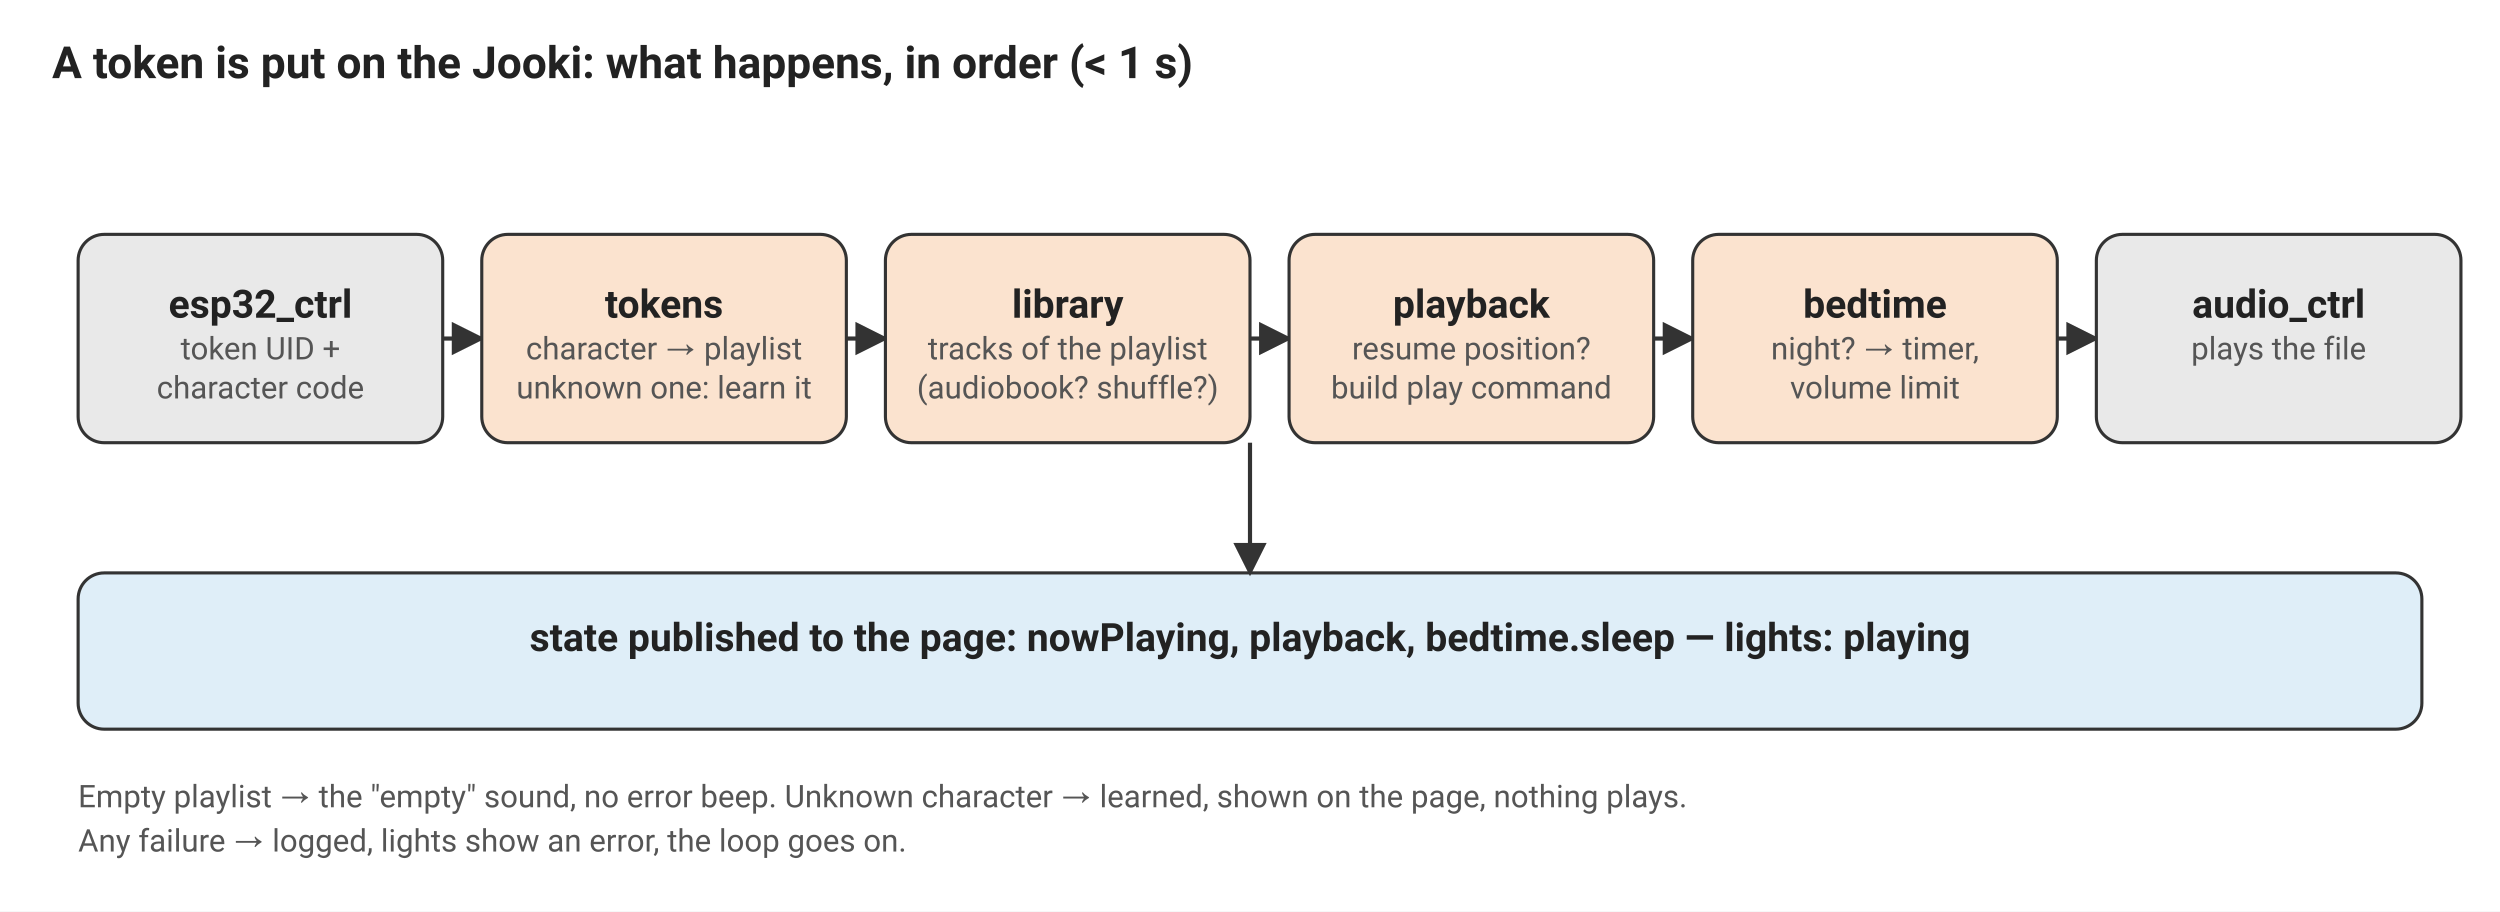
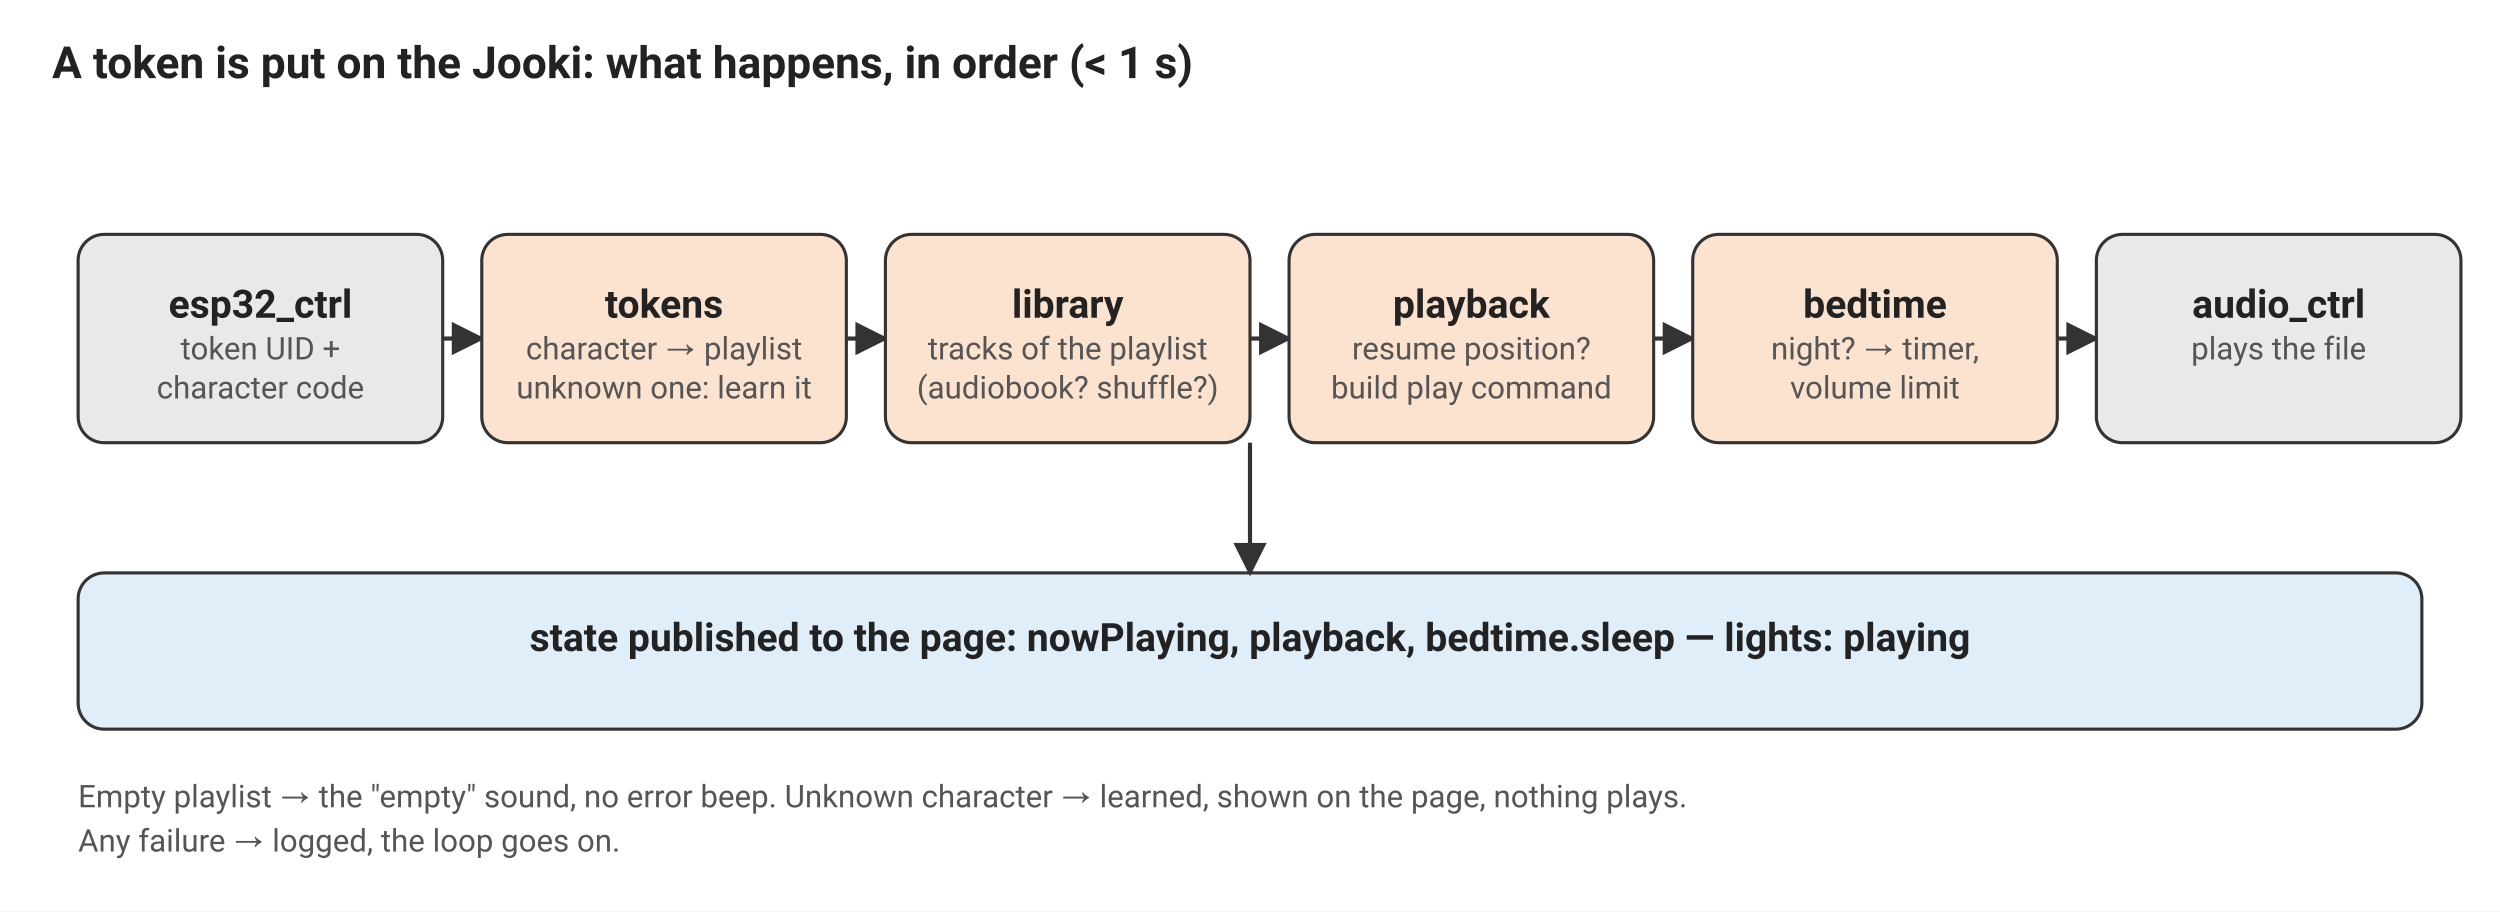
<svg xmlns="http://www.w3.org/2000/svg" viewBox="0 0 960 350" width="960" height="350" role="img" aria-label="Token sequence">
  <style>
text{font-family:system-ui,-apple-system,"Segoe UI",Roboto,Helvetica,Arial,sans-serif;font-size:14px;fill:#222}
.t{font-weight:700;font-size:15px}.s{font-size:12px;fill:#555}.h{font-weight:700;font-size:17px}
.box{stroke:#333;stroke-width:1.2}.dash{stroke-dasharray:6 4}
.arrow{stroke:#333;stroke-width:1.6;fill:none;marker-end:url(#a)}
.arrow2{stroke:#333;stroke-width:1.6;fill:none;marker-end:url(#a);marker-start:url(#b)}
</style>
  <defs>
    <marker id="a" viewBox="0 0 10 10" refX="9" refY="5" markerWidth="8" markerHeight="8" orient="auto-start-reverse">
      <path d="M0 0L10 5L0 10z" fill="#333" />
    </marker>
    <marker id="b" viewBox="0 0 10 10" refX="1" refY="5" markerWidth="8" markerHeight="8" orient="auto">
      <path d="M10 0L0 5L10 10z" fill="#333" />
    </marker>
  </defs>
  <rect width="960" height="350" fill="#fff" />
  <text x="20" y="30" text-anchor="start" class="h">A token is put on the Jooki: what happens, in order (&lt; 1 s)</text>
  <rect x="30" y="90" width="140" height="80" rx="10" fill="#e9e9e9" class="box" />
  <text x="100" y="122" text-anchor="middle" class="t">esp32_ctrl</text>
  <text x="100" y="138" text-anchor="middle" class="s">token UID +</text>
  <text x="100" y="153" text-anchor="middle" class="s">character code</text>
  <path d="M170 130 L185 130" class="arrow" />
  <rect x="185" y="90" width="140" height="80" rx="10" fill="#fbe3cf" class="box" />
  <text x="255" y="122" text-anchor="middle" class="t">tokens</text>
  <text x="255" y="138" text-anchor="middle" class="s">character → playlist</text>
  <text x="255" y="153" text-anchor="middle" class="s">unknown one: learn it</text>
  <path d="M325 130 L340 130" class="arrow" />
  <rect x="340" y="90" width="140" height="80" rx="10" fill="#fbe3cf" class="box" />
  <text x="410" y="122" text-anchor="middle" class="t">library</text>
  <text x="410" y="138" text-anchor="middle" class="s">tracks of the playlist</text>
  <text x="410" y="153" text-anchor="middle" class="s">(audiobook? shuffle?)</text>
  <path d="M480 130 L495 130" class="arrow" />
  <rect x="495" y="90" width="140" height="80" rx="10" fill="#fbe3cf" class="box" />
  <text x="565" y="122" text-anchor="middle" class="t">playback</text>
  <text x="565" y="138" text-anchor="middle" class="s">resume position?</text>
  <text x="565" y="153" text-anchor="middle" class="s">build play command</text>
  <path d="M635 130 L650 130" class="arrow" />
  <rect x="650" y="90" width="140" height="80" rx="10" fill="#fbe3cf" class="box" />
  <text x="720" y="122" text-anchor="middle" class="t">bedtime</text>
  <text x="720" y="138" text-anchor="middle" class="s">night? → timer,</text>
  <text x="720" y="153" text-anchor="middle" class="s">volume limit</text>
  <path d="M790 130 L805 130" class="arrow" />
  <rect x="805" y="90" width="140" height="80" rx="10" fill="#e9e9e9" class="box" />
  <text x="875" y="122" text-anchor="middle" class="t">audio_ctrl</text>
  <text x="875" y="138" text-anchor="middle" class="s">plays the file</text>
  <rect x="30" y="220" width="900" height="60" rx="10" fill="#dfeef8" class="box" />
  <text x="480" y="250" text-anchor="middle" class="t">state published to the page: nowPlaying, playback, bedtime.sleep  —  lights: playing</text>
  <path d="M480 170 L480 220" class="arrow" />
  <text x="30" y="310" text-anchor="start" class="s">Empty playlist → the "empty" sound, no error beep.   Unknown character → learned, shown on the page, nothing plays.</text>
-   <text x="30" y="327" text-anchor="start" class="s">Any failure → logged, lights show an error, the loop goes on.</text>
+   <text x="30" y="327" text-anchor="start" class="s">Any failure → logged, the loop goes on.</text>
</svg>
